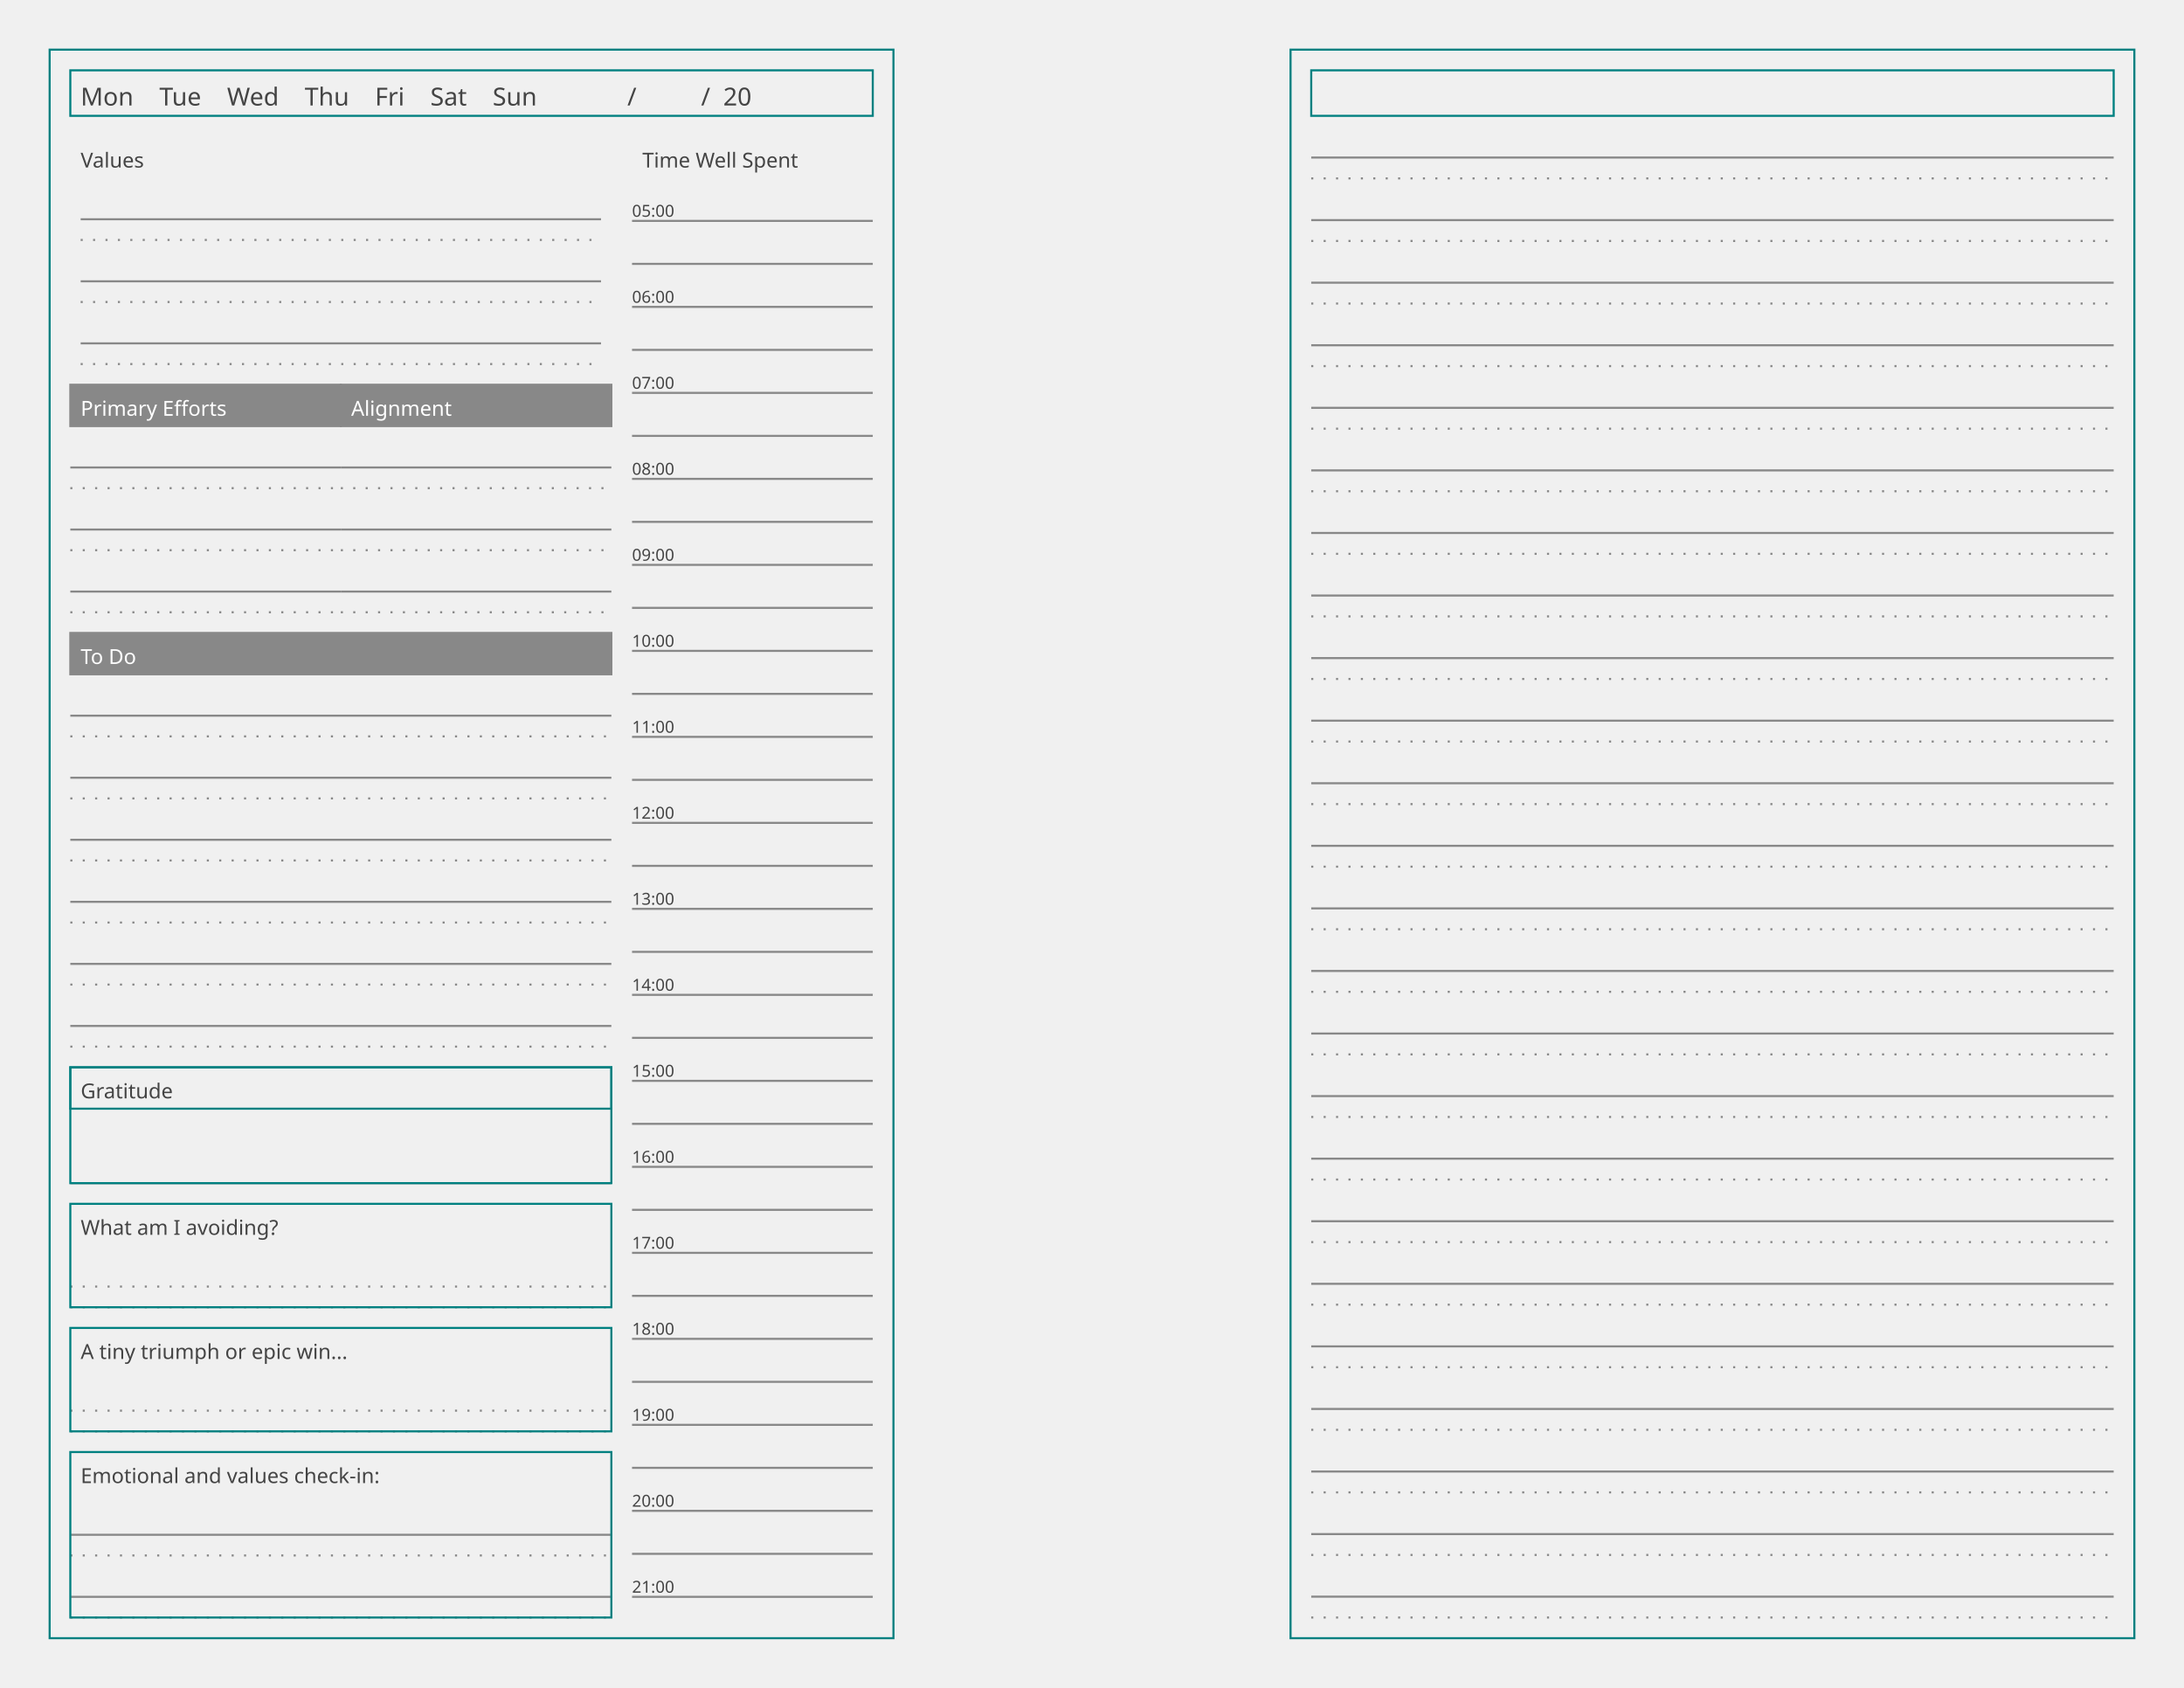
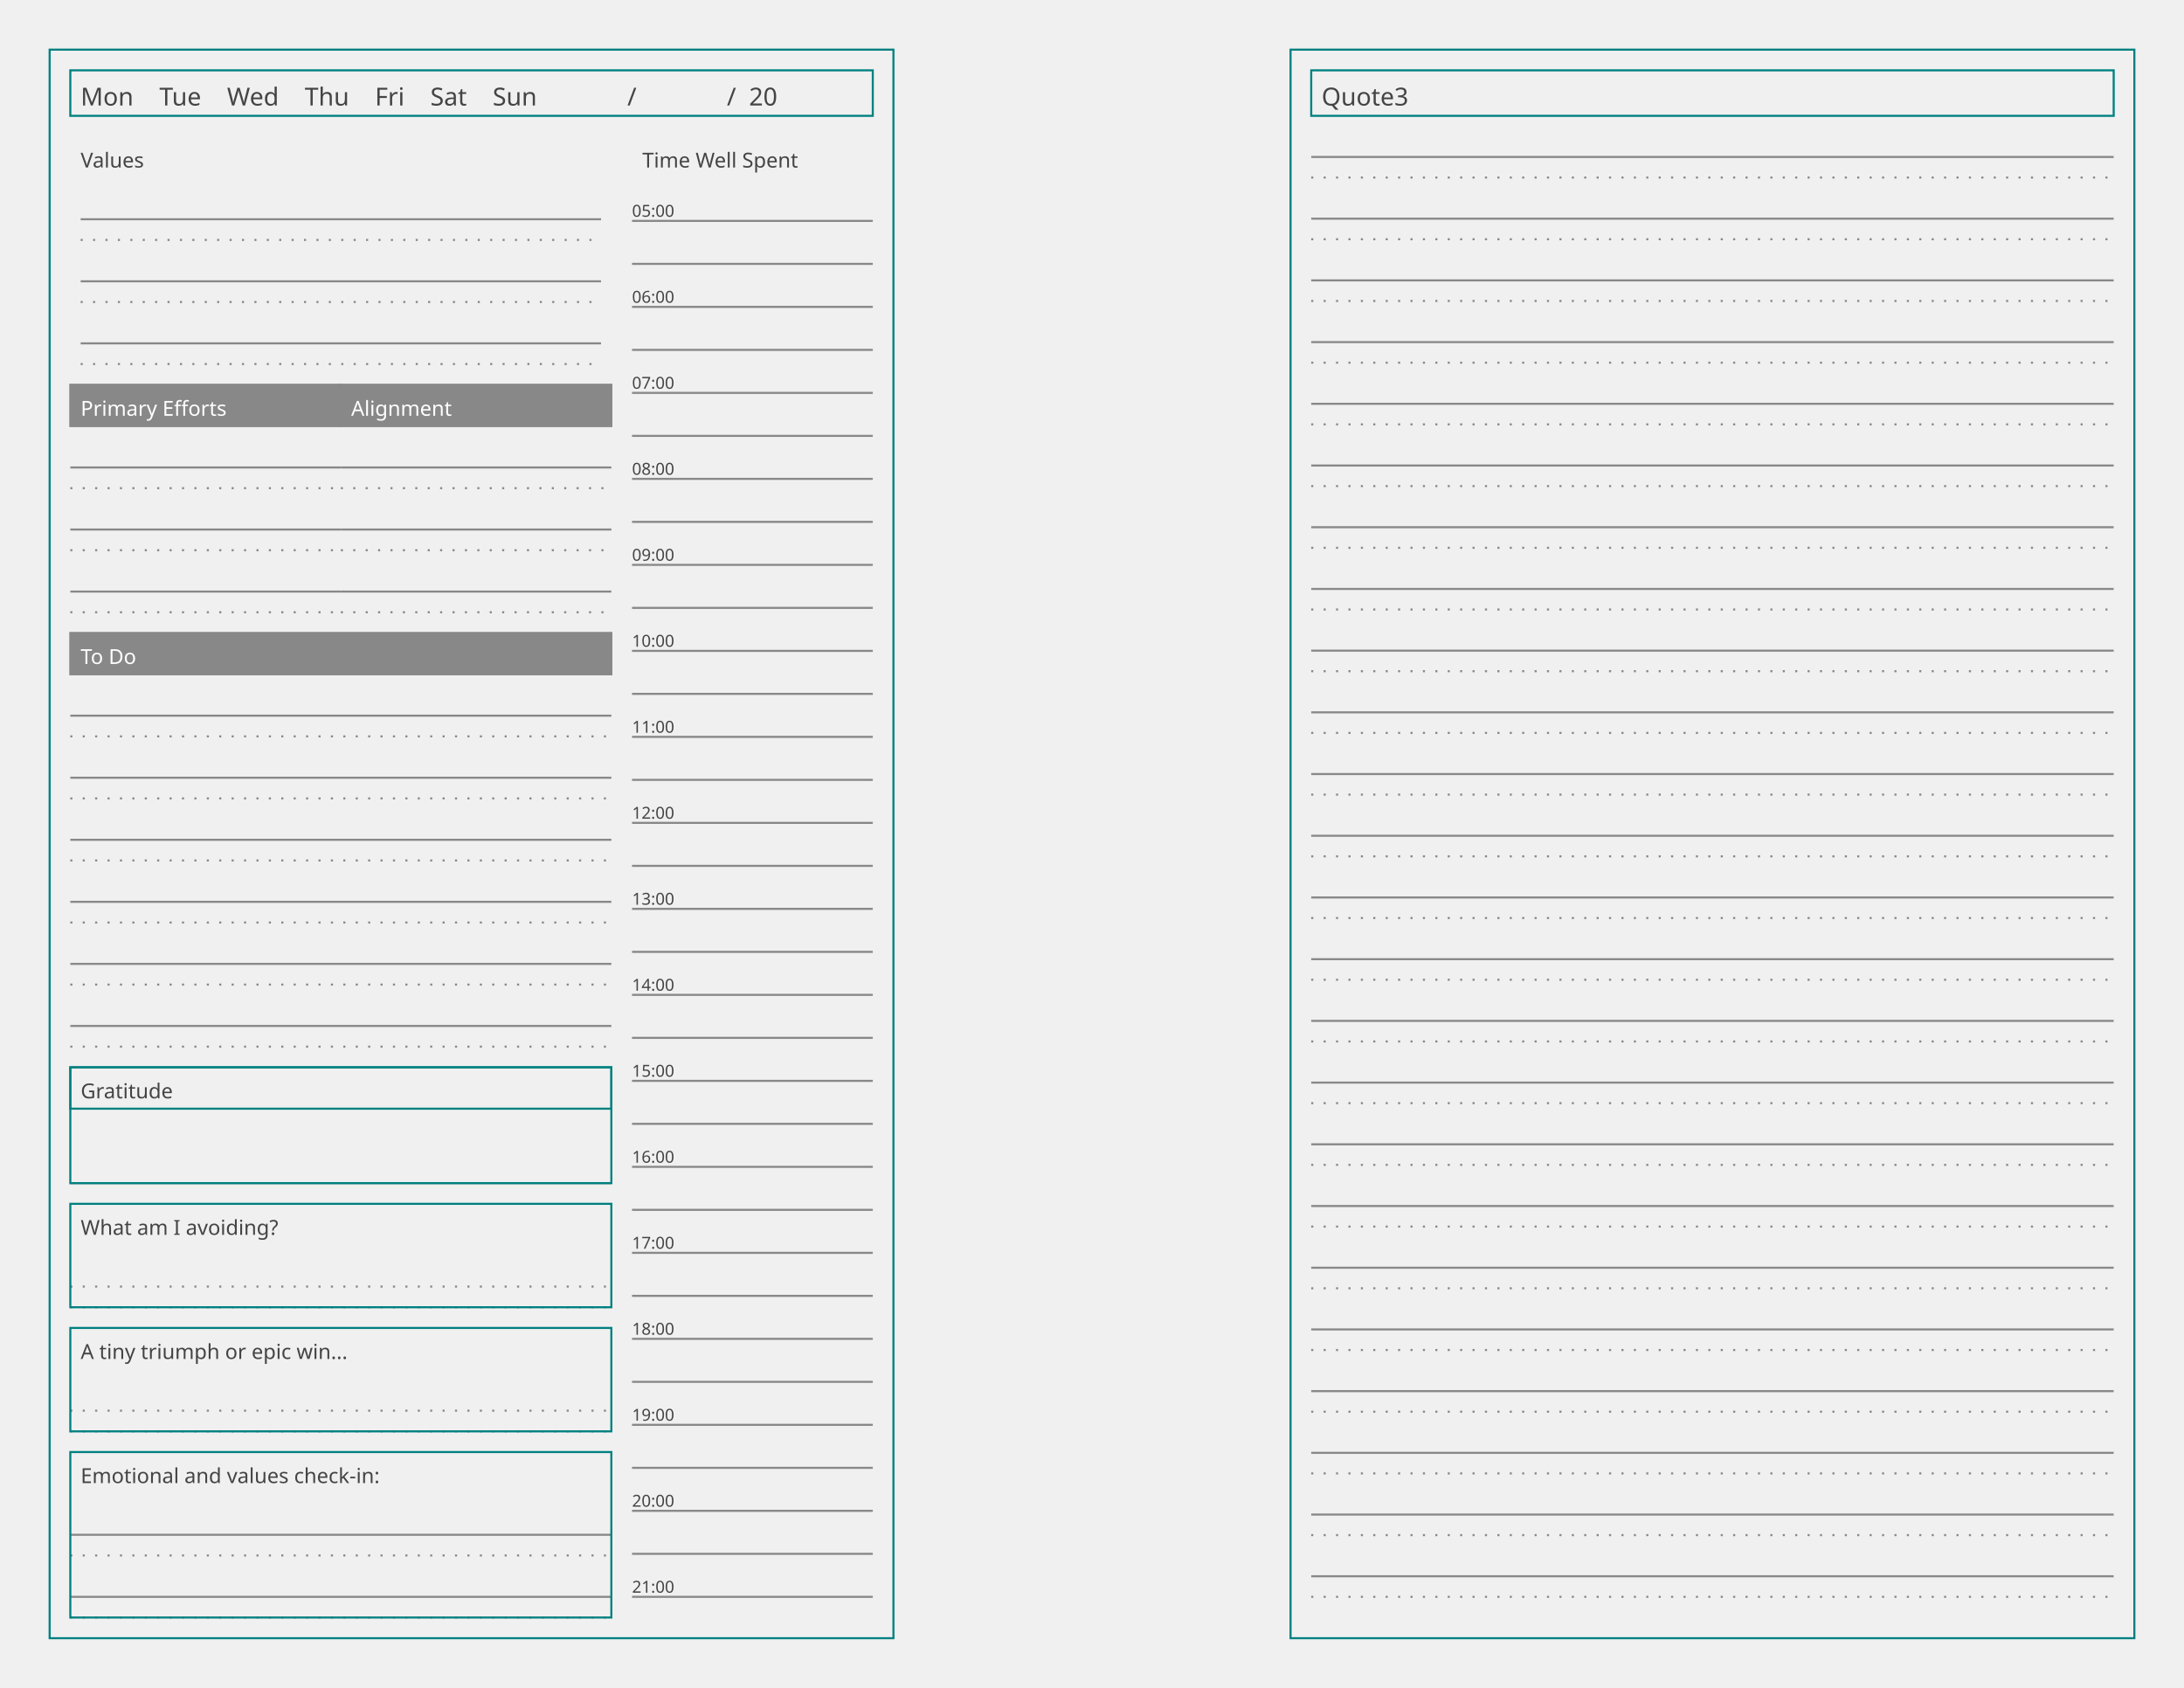
<svg xmlns="http://www.w3.org/2000/svg" baseProfile="tiny" height="8.5in" version="1.2" width="11in">
  <defs />
  <g transform="translate(24.0, 24.0)">
    <rect fill="none" height="768.0" stroke="#008080" width="408.0" x="0" y="0" />
    <g transform="translate(10, 10)">
      <rect fill="none" height="22" stroke="#008080" stroke-width="1" width="388.0" x="0" y="0" />
-       <text alignment-baseline="text-after-edge" fill="#444444" font-family="Trebuchet MS" font-size="12" text-anchor="start" transform="translate(5,17)">Mon    Tue    Wed    Thu    Fri    Sat    Sun              /          /  20          </text>
+       <text alignment-baseline="text-after-edge" fill="#444444" font-family="Trebuchet MS" font-size="12" text-anchor="start" transform="translate(5,17)">Mon    Tue    Wed    Thu    Fri    Sat    Sun              /              /  20          </text>
    </g>
    <g transform="translate(10, 32)">
      <g transform="translate(0,10)">
        <g>
          <g transform="translate(0,0)">
            <text alignment-baseline="text-after-edge" fill="#444444" font-family="Ubuntu Mono" font-size="10" text-anchor="start" transform="translate(5,15)">Values</text>
          </g>
          <g transform="translate(0,20)">
            <g>
              <line stroke="#888888" stroke-dasharray="1,5" stroke-width="1" transform="translate(5,30.0)" x1="0" x2="251.6" y1="0" y2="0" />
              <line stroke="#888888" stroke-dasharray="1,5" stroke-width="1" transform="translate(5,60.0)" x1="0" x2="251.6" y1="0" y2="0" />
              <line stroke="#888888" stroke-dasharray="1,5" stroke-width="1" transform="translate(5,90.0)" x1="0" x2="251.6" y1="0" y2="0" />
            </g>
            <g>
              <line stroke="#888888" stroke-dasharray="1,0" stroke-width="1" transform="translate(5,20.0)" x1="0" x2="251.6" y1="0" y2="0" />
              <line stroke="#888888" stroke-dasharray="1,0" stroke-width="1" transform="translate(5,50.0)" x1="0" x2="251.6" y1="0" y2="0" />
              <line stroke="#888888" stroke-dasharray="1,0" stroke-width="1" transform="translate(5,80.0)" x1="0" x2="251.6" y1="0" y2="0" />
            </g>
          </g>
        </g>
      </g>
-       <g transform="translate(0,130)">
+       <g transform="translate(0,130.0)">
        <g>
          <g transform="translate(0,0)">
            <g>
              <g transform="translate(0,0)">
                <rect fill="#888888" height="20" stroke="#888888" stroke-width="1" width="130.8" x="0" y="0" />
                <text alignment-baseline="text-after-edge" fill="#ffffff" font-family="Trebuchet MS" font-size="10" text-anchor="start" transform="translate(5,15)">Primary Efforts</text>
              </g>
              <g transform="translate(0,20)">
                <g>
                  <line stroke="#888888" stroke-dasharray="1,5" stroke-width="1" transform="translate(0,30.0)" x1="0" x2="130.8" y1="0" y2="0" />
                  <line stroke="#888888" stroke-dasharray="1,5" stroke-width="1" transform="translate(0,60.0)" x1="0" x2="130.8" y1="0" y2="0" />
                  <line stroke="#888888" stroke-dasharray="1,5" stroke-width="1" transform="translate(0,90.0)" x1="0" x2="130.8" y1="0" y2="0" />
                </g>
                <g>
                  <line stroke="#888888" stroke-dasharray="1,0" stroke-width="1" transform="translate(0,20.0)" x1="0" x2="130.8" y1="0" y2="0" />
                  <line stroke="#888888" stroke-dasharray="1,0" stroke-width="1" transform="translate(0,50.0)" x1="0" x2="130.8" y1="0" y2="0" />
                  <line stroke="#888888" stroke-dasharray="1,0" stroke-width="1" transform="translate(0,80.0)" x1="0" x2="130.8" y1="0" y2="0" />
                </g>
              </g>
            </g>
          </g>
          <g transform="translate(130.8,0)">
            <g>
              <g transform="translate(0,0)">
                <rect fill="#888888" height="20" stroke="#888888" stroke-width="1" width="130.8" x="0" y="0" />
                <text alignment-baseline="text-after-edge" fill="#ffffff" font-family="Trebuchet MS" font-size="10" text-anchor="start" transform="translate(5,15)">Alignment</text>
              </g>
              <g transform="translate(0,20)">
                <g>
                  <line stroke="#888888" stroke-dasharray="1,5" stroke-width="1" transform="translate(0,30.0)" x1="0" x2="130.8" y1="0" y2="0" />
                  <line stroke="#888888" stroke-dasharray="1,5" stroke-width="1" transform="translate(0,60.0)" x1="0" x2="130.8" y1="0" y2="0" />
                  <line stroke="#888888" stroke-dasharray="1,5" stroke-width="1" transform="translate(0,90.0)" x1="0" x2="130.8" y1="0" y2="0" />
                </g>
                <g>
                  <line stroke="#888888" stroke-dasharray="1,0" stroke-width="1" transform="translate(0,20.0)" x1="0" x2="130.8" y1="0" y2="0" />
                  <line stroke="#888888" stroke-dasharray="1,0" stroke-width="1" transform="translate(0,50.0)" x1="0" x2="130.8" y1="0" y2="0" />
                  <line stroke="#888888" stroke-dasharray="1,0" stroke-width="1" transform="translate(0,80.0)" x1="0" x2="130.8" y1="0" y2="0" />
                </g>
              </g>
            </g>
          </g>
        </g>
      </g>
-       <g transform="translate(0,250)">
+       <g transform="translate(0,250.0)">
        <g>
          <g transform="translate(0,0)">
            <rect fill="#888888" height="20" stroke="#888888" stroke-width="1" width="261.6" x="0" y="0" />
            <text alignment-baseline="text-after-edge" fill="#ffffff" font-family="Ubuntu Mono" font-size="10" text-anchor="start" transform="translate(5,15)">To Do</text>
          </g>
          <g transform="translate(0,20)">
            <g>
              <line stroke="#888888" stroke-dasharray="1,5" stroke-width="1" transform="translate(0,30.0)" x1="0" x2="261.6" y1="0" y2="0" />
              <line stroke="#888888" stroke-dasharray="1,5" stroke-width="1" transform="translate(0,60.0)" x1="0" x2="261.6" y1="0" y2="0" />
              <line stroke="#888888" stroke-dasharray="1,5" stroke-width="1" transform="translate(0,90.0)" x1="0" x2="261.6" y1="0" y2="0" />
              <line stroke="#888888" stroke-dasharray="1,5" stroke-width="1" transform="translate(0,120.0)" x1="0" x2="261.6" y1="0" y2="0" />
              <line stroke="#888888" stroke-dasharray="1,5" stroke-width="1" transform="translate(0,150.0)" x1="0" x2="261.6" y1="0" y2="0" />
              <line stroke="#888888" stroke-dasharray="1,5" stroke-width="1" transform="translate(0,180.0)" x1="0" x2="261.6" y1="0" y2="0" />
            </g>
            <g>
              <line stroke="#888888" stroke-dasharray="1,0" stroke-width="1" transform="translate(0,20.0)" x1="0" x2="261.6" y1="0" y2="0" />
              <line stroke="#888888" stroke-dasharray="1,0" stroke-width="1" transform="translate(0,50.0)" x1="0" x2="261.6" y1="0" y2="0" />
              <line stroke="#888888" stroke-dasharray="1,0" stroke-width="1" transform="translate(0,80.0)" x1="0" x2="261.6" y1="0" y2="0" />
              <line stroke="#888888" stroke-dasharray="1,0" stroke-width="1" transform="translate(0,110.0)" x1="0" x2="261.6" y1="0" y2="0" />
              <line stroke="#888888" stroke-dasharray="1,0" stroke-width="1" transform="translate(0,140.0)" x1="0" x2="261.6" y1="0" y2="0" />
              <line stroke="#888888" stroke-dasharray="1,0" stroke-width="1" transform="translate(0,170.0)" x1="0" x2="261.6" y1="0" y2="0" />
            </g>
          </g>
        </g>
      </g>
-       <g transform="translate(0,460)">
+       <g transform="translate(0,460.0)">
        <g>
          <g transform="translate(0,0)">
            <rect fill="none" height="20" stroke="#008080" stroke-width="1" width="261.6" x="0" y="0" />
            <text alignment-baseline="text-after-edge" fill="#444444" font-family="Trebuchet MS" font-size="10" text-anchor="start" transform="translate(5,15)">Gratitude</text>
          </g>
          <g transform="translate(0,20)">
            <line stroke="#888888" stroke-dasharray="1,0" stroke-width="1" transform="translate(0,36.0)" x1="0" x2="261.6" y1="0" y2="0" />
          </g>
        </g>
        <rect fill="none" height="56.0" stroke="#008080" stroke-width="1" width="261.6" x="0" y="0" />
      </g>
      <g transform="translate(0,526.0)">
        <g>
          <g transform="translate(0,0)">
            <text alignment-baseline="text-after-edge" fill="#444444" font-family="Ubuntu Mono" font-size="10" text-anchor="start" transform="translate(5,15)">What am I avoiding?</text>
          </g>
          <g transform="translate(0,20)">
            <g>
              <line stroke="#888888" stroke-dasharray="1,5" stroke-width="1" transform="translate(0,30.0)" x1="0" x2="261.6" y1="0" y2="0" />
            </g>
            <g>
              <line stroke="#888888" stroke-dasharray="1,5" stroke-width="1" transform="translate(0,20.0)" x1="0" x2="261.6" y1="0" y2="0" />
            </g>
          </g>
        </g>
        <rect fill="none" height="50" stroke="#008080" stroke-width="1" width="261.6" x="0" y="0" />
      </g>
      <g transform="translate(0,586.0)">
        <g>
          <g transform="translate(0,0)">
            <text alignment-baseline="text-after-edge" fill="#444444" font-family="Ubuntu Mono" font-size="10" text-anchor="start" transform="translate(5,15)">A tiny triumph or epic win...</text>
          </g>
          <g transform="translate(0,20)">
            <g>
              <line stroke="#888888" stroke-dasharray="1,5" stroke-width="1" transform="translate(0,30.0)" x1="0" x2="261.6" y1="0" y2="0" />
            </g>
            <g>
              <line stroke="#888888" stroke-dasharray="1,5" stroke-width="1" transform="translate(0,20.0)" x1="0" x2="261.6" y1="0" y2="0" />
            </g>
          </g>
        </g>
        <rect fill="none" height="50" stroke="#008080" stroke-width="1" width="261.6" x="0" y="0" />
      </g>
      <g transform="translate(0,646.0)">
        <g>
          <g transform="translate(0,0)">
            <text alignment-baseline="text-after-edge" fill="#444444" font-family="Ubuntu Mono" font-size="10" text-anchor="start" transform="translate(5,15)">Emotional and values check-in:</text>
          </g>
          <g transform="translate(0,20)">
            <g>
              <line stroke="#888888" stroke-dasharray="1,5" stroke-width="1" transform="translate(0,30.0)" x1="0" x2="261.6" y1="0" y2="0" />
              <line stroke="#888888" stroke-dasharray="1,5" stroke-width="1" transform="translate(0,60.0)" x1="0" x2="261.6" y1="0" y2="0" />
            </g>
            <g>
              <line stroke="#888888" stroke-dasharray="1,0" stroke-width="1" transform="translate(0,20.0)" x1="0" x2="261.6" y1="0" y2="0" />
              <line stroke="#888888" stroke-dasharray="1,0" stroke-width="1" transform="translate(0,50.0)" x1="0" x2="261.6" y1="0" y2="0" />
            </g>
          </g>
        </g>
        <rect fill="none" height="80" stroke="#008080" stroke-width="1" width="261.6" x="0" y="0" />
      </g>
    </g>
    <g transform="translate(281.6,32)">
      <g>
        <rect fill="none" height="20" stroke="none" width="116.4" x="0" y="10" />
        <text alignment-baseline="text-after-edge" fill="#444444" font-family="Ubuntu Mono" font-size="10" text-anchor="start" x="5" y="25">Time Well Spent</text>
      </g>
      <g>
        <text alignment-baseline="text-after-edge" fill="#444444" font-family="Ubuntu Mono" font-size="8" text-anchor="start" x="0" y="48.788">05:00</text>
        <line stroke="#888888" x1="0" x2="116.4" y1="50.788" y2="50.788" />
        <line stroke="#888888" x1="0" x2="116.4" y1="71.576" y2="71.576" />
        <text alignment-baseline="text-after-edge" fill="#444444" font-family="Ubuntu Mono" font-size="8" text-anchor="start" x="0" y="90.364">06:00</text>
        <line stroke="#888888" x1="0" x2="116.4" y1="92.364" y2="92.364" />
        <line stroke="#888888" x1="0" x2="116.4" y1="113.152" y2="113.152" />
        <text alignment-baseline="text-after-edge" fill="#444444" font-family="Ubuntu Mono" font-size="8" text-anchor="start" x="0" y="131.939">07:00</text>
        <line stroke="#888888" x1="0" x2="116.4" y1="133.939" y2="133.939" />
        <line stroke="#888888" x1="0" x2="116.4" y1="154.727" y2="154.727" />
        <text alignment-baseline="text-after-edge" fill="#444444" font-family="Ubuntu Mono" font-size="8" text-anchor="start" x="0" y="173.515">08:00</text>
        <line stroke="#888888" x1="0" x2="116.4" y1="175.515" y2="175.515" />
        <line stroke="#888888" x1="0" x2="116.4" y1="196.303" y2="196.303" />
        <text alignment-baseline="text-after-edge" fill="#444444" font-family="Ubuntu Mono" font-size="8" text-anchor="start" x="0" y="215.091">09:00</text>
        <line stroke="#888888" x1="0" x2="116.4" y1="217.091" y2="217.091" />
        <line stroke="#888888" x1="0" x2="116.4" y1="237.879" y2="237.879" />
        <text alignment-baseline="text-after-edge" fill="#444444" font-family="Ubuntu Mono" font-size="8" text-anchor="start" x="0" y="256.667">10:00</text>
        <line stroke="#888888" x1="0" x2="116.4" y1="258.667" y2="258.667" />
        <line stroke="#888888" x1="0" x2="116.4" y1="279.455" y2="279.455" />
        <text alignment-baseline="text-after-edge" fill="#444444" font-family="Ubuntu Mono" font-size="8" text-anchor="start" x="0" y="298.242">11:00</text>
        <line stroke="#888888" x1="0" x2="116.4" y1="300.242" y2="300.242" />
        <line stroke="#888888" x1="0" x2="116.4" y1="321.03" y2="321.03" />
        <text alignment-baseline="text-after-edge" fill="#444444" font-family="Ubuntu Mono" font-size="8" text-anchor="start" x="0" y="339.818">12:00</text>
        <line stroke="#888888" x1="0" x2="116.4" y1="341.818" y2="341.818" />
        <line stroke="#888888" x1="0" x2="116.4" y1="362.606" y2="362.606" />
        <text alignment-baseline="text-after-edge" fill="#444444" font-family="Ubuntu Mono" font-size="8" text-anchor="start" x="0" y="381.394">13:00</text>
        <line stroke="#888888" x1="0" x2="116.4" y1="383.394" y2="383.394" />
        <line stroke="#888888" x1="0" x2="116.4" y1="404.182" y2="404.182" />
        <text alignment-baseline="text-after-edge" fill="#444444" font-family="Ubuntu Mono" font-size="8" text-anchor="start" x="0" y="422.97">14:00</text>
        <line stroke="#888888" x1="0" x2="116.4" y1="424.97" y2="424.97" />
        <line stroke="#888888" x1="0" x2="116.4" y1="445.758" y2="445.758" />
        <text alignment-baseline="text-after-edge" fill="#444444" font-family="Ubuntu Mono" font-size="8" text-anchor="start" x="0" y="464.545">15:00</text>
        <line stroke="#888888" x1="0" x2="116.4" y1="466.545" y2="466.545" />
        <line stroke="#888888" x1="0" x2="116.4" y1="487.333" y2="487.333" />
        <text alignment-baseline="text-after-edge" fill="#444444" font-family="Ubuntu Mono" font-size="8" text-anchor="start" x="0" y="506.121">16:00</text>
        <line stroke="#888888" x1="0" x2="116.4" y1="508.121" y2="508.121" />
        <line stroke="#888888" x1="0" x2="116.4" y1="528.909" y2="528.909" />
        <text alignment-baseline="text-after-edge" fill="#444444" font-family="Ubuntu Mono" font-size="8" text-anchor="start" x="0" y="547.697">17:00</text>
        <line stroke="#888888" x1="0" x2="116.4" y1="549.697" y2="549.697" />
        <line stroke="#888888" x1="0" x2="116.4" y1="570.485" y2="570.485" />
        <text alignment-baseline="text-after-edge" fill="#444444" font-family="Ubuntu Mono" font-size="8" text-anchor="start" x="0" y="589.273">18:00</text>
        <line stroke="#888888" x1="0" x2="116.4" y1="591.273" y2="591.273" />
        <line stroke="#888888" x1="0" x2="116.4" y1="612.061" y2="612.061" />
        <text alignment-baseline="text-after-edge" fill="#444444" font-family="Ubuntu Mono" font-size="8" text-anchor="start" x="0" y="630.848">19:00</text>
        <line stroke="#888888" x1="0" x2="116.4" y1="632.848" y2="632.848" />
        <line stroke="#888888" x1="0" x2="116.4" y1="653.636" y2="653.636" />
        <text alignment-baseline="text-after-edge" fill="#444444" font-family="Ubuntu Mono" font-size="8" text-anchor="start" x="0" y="672.424">20:00</text>
        <line stroke="#888888" x1="0" x2="116.4" y1="674.424" y2="674.424" />
        <line stroke="#888888" x1="0" x2="116.4" y1="695.212" y2="695.212" />
        <text alignment-baseline="text-after-edge" fill="#444444" font-family="Ubuntu Mono" font-size="8" text-anchor="start" x="0" y="714.0">21:00</text>
        <line stroke="#888888" x1="0" x2="116.4" y1="716.0" y2="716.0" />
      </g>
    </g>
  </g>
  <g transform="translate(624.0, 24.0)">
    <rect fill="none" height="768.0" stroke="#008080" width="408.0" x="0" y="0" />
    <g transform="translate(10, 10)">
      <rect fill="none" height="22" stroke="#008080" stroke-width="1" width="388.0" x="0" y="0" />
-       <text alignment-baseline="text-after-edge" fill="#444444" font-family="Trebuchet MS" font-size="12" text-anchor="start" transform="translate(5,17)" />
+       <text alignment-baseline="text-after-edge" fill="#444444" font-family="Trebuchet MS" font-size="12" text-anchor="start" transform="translate(5,17)">Quote3</text>
    </g>
    <g transform="translate(10, 32)">
      <g transform="translate(0,0)">
        <g>
-           <line stroke="#888888" stroke-dasharray="1,5" stroke-width="1" transform="translate(0,30.25)" x1="0" x2="388.0" y1="0" y2="0" />
-           <line stroke="#888888" stroke-dasharray="1,5" stroke-width="1" transform="translate(0,60.5)" x1="0" x2="388.0" y1="0" y2="0" />
-           <line stroke="#888888" stroke-dasharray="1,5" stroke-width="1" transform="translate(0,90.75)" x1="0" x2="388.0" y1="0" y2="0" />
-           <line stroke="#888888" stroke-dasharray="1,5" stroke-width="1" transform="translate(0,121.0)" x1="0" x2="388.0" y1="0" y2="0" />
-           <line stroke="#888888" stroke-dasharray="1,5" stroke-width="1" transform="translate(0,151.25)" x1="0" x2="388.0" y1="0" y2="0" />
-           <line stroke="#888888" stroke-dasharray="1,5" stroke-width="1" transform="translate(0,181.5)" x1="0" x2="388.0" y1="0" y2="0" />
-           <line stroke="#888888" stroke-dasharray="1,5" stroke-width="1" transform="translate(0,211.75)" x1="0" x2="388.0" y1="0" y2="0" />
-           <line stroke="#888888" stroke-dasharray="1,5" stroke-width="1" transform="translate(0,242.0)" x1="0" x2="388.0" y1="0" y2="0" />
-           <line stroke="#888888" stroke-dasharray="1,5" stroke-width="1" transform="translate(0,272.25)" x1="0" x2="388.0" y1="0" y2="0" />
-           <line stroke="#888888" stroke-dasharray="1,5" stroke-width="1" transform="translate(0,302.5)" x1="0" x2="388.0" y1="0" y2="0" />
-           <line stroke="#888888" stroke-dasharray="1,5" stroke-width="1" transform="translate(0,332.75)" x1="0" x2="388.0" y1="0" y2="0" />
-           <line stroke="#888888" stroke-dasharray="1,5" stroke-width="1" transform="translate(0,363.0)" x1="0" x2="388.0" y1="0" y2="0" />
-           <line stroke="#888888" stroke-dasharray="1,5" stroke-width="1" transform="translate(0,393.25)" x1="0" x2="388.0" y1="0" y2="0" />
-           <line stroke="#888888" stroke-dasharray="1,5" stroke-width="1" transform="translate(0,423.5)" x1="0" x2="388.0" y1="0" y2="0" />
-           <line stroke="#888888" stroke-dasharray="1,5" stroke-width="1" transform="translate(0,453.75)" x1="0" x2="388.0" y1="0" y2="0" />
-           <line stroke="#888888" stroke-dasharray="1,5" stroke-width="1" transform="translate(0,484.0)" x1="0" x2="388.0" y1="0" y2="0" />
-           <line stroke="#888888" stroke-dasharray="1,5" stroke-width="1" transform="translate(0,514.25)" x1="0" x2="388.0" y1="0" y2="0" />
-           <line stroke="#888888" stroke-dasharray="1,5" stroke-width="1" transform="translate(0,544.5)" x1="0" x2="388.0" y1="0" y2="0" />
-           <line stroke="#888888" stroke-dasharray="1,5" stroke-width="1" transform="translate(0,574.75)" x1="0" x2="388.0" y1="0" y2="0" />
-           <line stroke="#888888" stroke-dasharray="1,5" stroke-width="1" transform="translate(0,605.0)" x1="0" x2="388.0" y1="0" y2="0" />
-           <line stroke="#888888" stroke-dasharray="1,5" stroke-width="1" transform="translate(0,635.25)" x1="0" x2="388.0" y1="0" y2="0" />
-           <line stroke="#888888" stroke-dasharray="1,5" stroke-width="1" transform="translate(0,665.5)" x1="0" x2="388.0" y1="0" y2="0" />
-           <line stroke="#888888" stroke-dasharray="1,5" stroke-width="1" transform="translate(0,695.75)" x1="0" x2="388.0" y1="0" y2="0" />
-           <line stroke="#888888" stroke-dasharray="1,5" stroke-width="1" transform="translate(0,726.0)" x1="0" x2="388.0" y1="0" y2="0" />
-         </g>
-         <g>
-           <line stroke="#888888" stroke-dasharray="1,0" stroke-width="1" transform="translate(0,20.16667)" x1="0" x2="388.0" y1="0" y2="0" />
-           <line stroke="#888888" stroke-dasharray="1,0" stroke-width="1" transform="translate(0,50.41667)" x1="0" x2="388.0" y1="0" y2="0" />
-           <line stroke="#888888" stroke-dasharray="1,0" stroke-width="1" transform="translate(0,80.66667)" x1="0" x2="388.0" y1="0" y2="0" />
-           <line stroke="#888888" stroke-dasharray="1,0" stroke-width="1" transform="translate(0,110.9167)" x1="0" x2="388.0" y1="0" y2="0" />
-           <line stroke="#888888" stroke-dasharray="1,0" stroke-width="1" transform="translate(0,141.1667)" x1="0" x2="388.0" y1="0" y2="0" />
-           <line stroke="#888888" stroke-dasharray="1,0" stroke-width="1" transform="translate(0,171.4167)" x1="0" x2="388.0" y1="0" y2="0" />
-           <line stroke="#888888" stroke-dasharray="1,0" stroke-width="1" transform="translate(0,201.6667)" x1="0" x2="388.0" y1="0" y2="0" />
-           <line stroke="#888888" stroke-dasharray="1,0" stroke-width="1" transform="translate(0,231.9167)" x1="0" x2="388.0" y1="0" y2="0" />
-           <line stroke="#888888" stroke-dasharray="1,0" stroke-width="1" transform="translate(0,262.1667)" x1="0" x2="388.0" y1="0" y2="0" />
-           <line stroke="#888888" stroke-dasharray="1,0" stroke-width="1" transform="translate(0,292.4167)" x1="0" x2="388.0" y1="0" y2="0" />
-           <line stroke="#888888" stroke-dasharray="1,0" stroke-width="1" transform="translate(0,322.6667)" x1="0" x2="388.0" y1="0" y2="0" />
-           <line stroke="#888888" stroke-dasharray="1,0" stroke-width="1" transform="translate(0,352.9167)" x1="0" x2="388.0" y1="0" y2="0" />
-           <line stroke="#888888" stroke-dasharray="1,0" stroke-width="1" transform="translate(0,383.1667)" x1="0" x2="388.0" y1="0" y2="0" />
-           <line stroke="#888888" stroke-dasharray="1,0" stroke-width="1" transform="translate(0,413.4167)" x1="0" x2="388.0" y1="0" y2="0" />
-           <line stroke="#888888" stroke-dasharray="1,0" stroke-width="1" transform="translate(0,443.6667)" x1="0" x2="388.0" y1="0" y2="0" />
-           <line stroke="#888888" stroke-dasharray="1,0" stroke-width="1" transform="translate(0,473.9167)" x1="0" x2="388.0" y1="0" y2="0" />
-           <line stroke="#888888" stroke-dasharray="1,0" stroke-width="1" transform="translate(0,504.1667)" x1="0" x2="388.0" y1="0" y2="0" />
-           <line stroke="#888888" stroke-dasharray="1,0" stroke-width="1" transform="translate(0,534.4167)" x1="0" x2="388.0" y1="0" y2="0" />
-           <line stroke="#888888" stroke-dasharray="1,0" stroke-width="1" transform="translate(0,564.6667)" x1="0" x2="388.0" y1="0" y2="0" />
-           <line stroke="#888888" stroke-dasharray="1,0" stroke-width="1" transform="translate(0,594.9167)" x1="0" x2="388.0" y1="0" y2="0" />
-           <line stroke="#888888" stroke-dasharray="1,0" stroke-width="1" transform="translate(0,625.1667)" x1="0" x2="388.0" y1="0" y2="0" />
-           <line stroke="#888888" stroke-dasharray="1,0" stroke-width="1" transform="translate(0,655.4167)" x1="0" x2="388.0" y1="0" y2="0" />
-           <line stroke="#888888" stroke-dasharray="1,0" stroke-width="1" transform="translate(0,685.6667)" x1="0" x2="388.0" y1="0" y2="0" />
-           <line stroke="#888888" stroke-dasharray="1,0" stroke-width="1" transform="translate(0,715.9167)" x1="0" x2="388.0" y1="0" y2="0" />
+           <line stroke="#888888" stroke-dasharray="1,5" stroke-width="1" transform="translate(0,29.83333)" x1="0" x2="388.0" y1="0" y2="0" />
+           <line stroke="#888888" stroke-dasharray="1,5" stroke-width="1" transform="translate(0,59.66667)" x1="0" x2="388.0" y1="0" y2="0" />
+           <line stroke="#888888" stroke-dasharray="1,5" stroke-width="1" transform="translate(0,89.5)" x1="0" x2="388.0" y1="0" y2="0" />
+           <line stroke="#888888" stroke-dasharray="1,5" stroke-width="1" transform="translate(0,119.3333)" x1="0" x2="388.0" y1="0" y2="0" />
+           <line stroke="#888888" stroke-dasharray="1,5" stroke-width="1" transform="translate(0,149.1667)" x1="0" x2="388.0" y1="0" y2="0" />
+           <line stroke="#888888" stroke-dasharray="1,5" stroke-width="1" transform="translate(0,179.0)" x1="0" x2="388.0" y1="0" y2="0" />
+           <line stroke="#888888" stroke-dasharray="1,5" stroke-width="1" transform="translate(0,208.8333)" x1="0" x2="388.0" y1="0" y2="0" />
+           <line stroke="#888888" stroke-dasharray="1,5" stroke-width="1" transform="translate(0,238.6667)" x1="0" x2="388.0" y1="0" y2="0" />
+           <line stroke="#888888" stroke-dasharray="1,5" stroke-width="1" transform="translate(0,268.5)" x1="0" x2="388.0" y1="0" y2="0" />
+           <line stroke="#888888" stroke-dasharray="1,5" stroke-width="1" transform="translate(0,298.3333)" x1="0" x2="388.0" y1="0" y2="0" />
+           <line stroke="#888888" stroke-dasharray="1,5" stroke-width="1" transform="translate(0,328.1667)" x1="0" x2="388.0" y1="0" y2="0" />
+           <line stroke="#888888" stroke-dasharray="1,5" stroke-width="1" transform="translate(0,358)" x1="0" x2="388.0" y1="0" y2="0" />
+           <line stroke="#888888" stroke-dasharray="1,5" stroke-width="1" transform="translate(0,387.8333)" x1="0" x2="388.0" y1="0" y2="0" />
+           <line stroke="#888888" stroke-dasharray="1,5" stroke-width="1" transform="translate(0,417.6667)" x1="0" x2="388.0" y1="0" y2="0" />
+           <line stroke="#888888" stroke-dasharray="1,5" stroke-width="1" transform="translate(0,447.5)" x1="0" x2="388.0" y1="0" y2="0" />
+           <line stroke="#888888" stroke-dasharray="1,5" stroke-width="1" transform="translate(0,477.3333)" x1="0" x2="388.0" y1="0" y2="0" />
+           <line stroke="#888888" stroke-dasharray="1,5" stroke-width="1" transform="translate(0,507.1667)" x1="0" x2="388.0" y1="0" y2="0" />
+           <line stroke="#888888" stroke-dasharray="1,5" stroke-width="1" transform="translate(0,537)" x1="0" x2="388.0" y1="0" y2="0" />
+           <line stroke="#888888" stroke-dasharray="1,5" stroke-width="1" transform="translate(0,566.8333)" x1="0" x2="388.0" y1="0" y2="0" />
+           <line stroke="#888888" stroke-dasharray="1,5" stroke-width="1" transform="translate(0,596.6667)" x1="0" x2="388.0" y1="0" y2="0" />
+           <line stroke="#888888" stroke-dasharray="1,5" stroke-width="1" transform="translate(0,626.5)" x1="0" x2="388.0" y1="0" y2="0" />
+           <line stroke="#888888" stroke-dasharray="1,5" stroke-width="1" transform="translate(0,656.3333)" x1="0" x2="388.0" y1="0" y2="0" />
+           <line stroke="#888888" stroke-dasharray="1,5" stroke-width="1" transform="translate(0,686.1667)" x1="0" x2="388.0" y1="0" y2="0" />
+           <line stroke="#888888" stroke-dasharray="1,5" stroke-width="1" transform="translate(0,716)" x1="0" x2="388.0" y1="0" y2="0" />
+         </g>
+         <g>
+           <line stroke="#888888" stroke-dasharray="1,0" stroke-width="1" transform="translate(0,19.88889)" x1="0" x2="388.0" y1="0" y2="0" />
+           <line stroke="#888888" stroke-dasharray="1,0" stroke-width="1" transform="translate(0,49.72222)" x1="0" x2="388.0" y1="0" y2="0" />
+           <line stroke="#888888" stroke-dasharray="1,0" stroke-width="1" transform="translate(0,79.55556)" x1="0" x2="388.0" y1="0" y2="0" />
+           <line stroke="#888888" stroke-dasharray="1,0" stroke-width="1" transform="translate(0,109.3889)" x1="0" x2="388.0" y1="0" y2="0" />
+           <line stroke="#888888" stroke-dasharray="1,0" stroke-width="1" transform="translate(0,139.2222)" x1="0" x2="388.0" y1="0" y2="0" />
+           <line stroke="#888888" stroke-dasharray="1,0" stroke-width="1" transform="translate(0,169.0556)" x1="0" x2="388.0" y1="0" y2="0" />
+           <line stroke="#888888" stroke-dasharray="1,0" stroke-width="1" transform="translate(0,198.8889)" x1="0" x2="388.0" y1="0" y2="0" />
+           <line stroke="#888888" stroke-dasharray="1,0" stroke-width="1" transform="translate(0,228.7222)" x1="0" x2="388.0" y1="0" y2="0" />
+           <line stroke="#888888" stroke-dasharray="1,0" stroke-width="1" transform="translate(0,258.5556)" x1="0" x2="388.0" y1="0" y2="0" />
+           <line stroke="#888888" stroke-dasharray="1,0" stroke-width="1" transform="translate(0,288.3889)" x1="0" x2="388.0" y1="0" y2="0" />
+           <line stroke="#888888" stroke-dasharray="1,0" stroke-width="1" transform="translate(0,318.2222)" x1="0" x2="388.0" y1="0" y2="0" />
+           <line stroke="#888888" stroke-dasharray="1,0" stroke-width="1" transform="translate(0,348.0556)" x1="0" x2="388.0" y1="0" y2="0" />
+           <line stroke="#888888" stroke-dasharray="1,0" stroke-width="1" transform="translate(0,377.8889)" x1="0" x2="388.0" y1="0" y2="0" />
+           <line stroke="#888888" stroke-dasharray="1,0" stroke-width="1" transform="translate(0,407.7222)" x1="0" x2="388.0" y1="0" y2="0" />
+           <line stroke="#888888" stroke-dasharray="1,0" stroke-width="1" transform="translate(0,437.5556)" x1="0" x2="388.0" y1="0" y2="0" />
+           <line stroke="#888888" stroke-dasharray="1,0" stroke-width="1" transform="translate(0,467.3889)" x1="0" x2="388.0" y1="0" y2="0" />
+           <line stroke="#888888" stroke-dasharray="1,0" stroke-width="1" transform="translate(0,497.2222)" x1="0" x2="388.0" y1="0" y2="0" />
+           <line stroke="#888888" stroke-dasharray="1,0" stroke-width="1" transform="translate(0,527.0556)" x1="0" x2="388.0" y1="0" y2="0" />
+           <line stroke="#888888" stroke-dasharray="1,0" stroke-width="1" transform="translate(0,556.8889)" x1="0" x2="388.0" y1="0" y2="0" />
+           <line stroke="#888888" stroke-dasharray="1,0" stroke-width="1" transform="translate(0,586.7222)" x1="0" x2="388.0" y1="0" y2="0" />
+           <line stroke="#888888" stroke-dasharray="1,0" stroke-width="1" transform="translate(0,616.5556)" x1="0" x2="388.0" y1="0" y2="0" />
+           <line stroke="#888888" stroke-dasharray="1,0" stroke-width="1" transform="translate(0,646.3889)" x1="0" x2="388.0" y1="0" y2="0" />
+           <line stroke="#888888" stroke-dasharray="1,0" stroke-width="1" transform="translate(0,676.2222)" x1="0" x2="388.0" y1="0" y2="0" />
+           <line stroke="#888888" stroke-dasharray="1,0" stroke-width="1" transform="translate(0,706.0556)" x1="0" x2="388.0" y1="0" y2="0" />
        </g>
      </g>
    </g>
  </g>
</svg>
